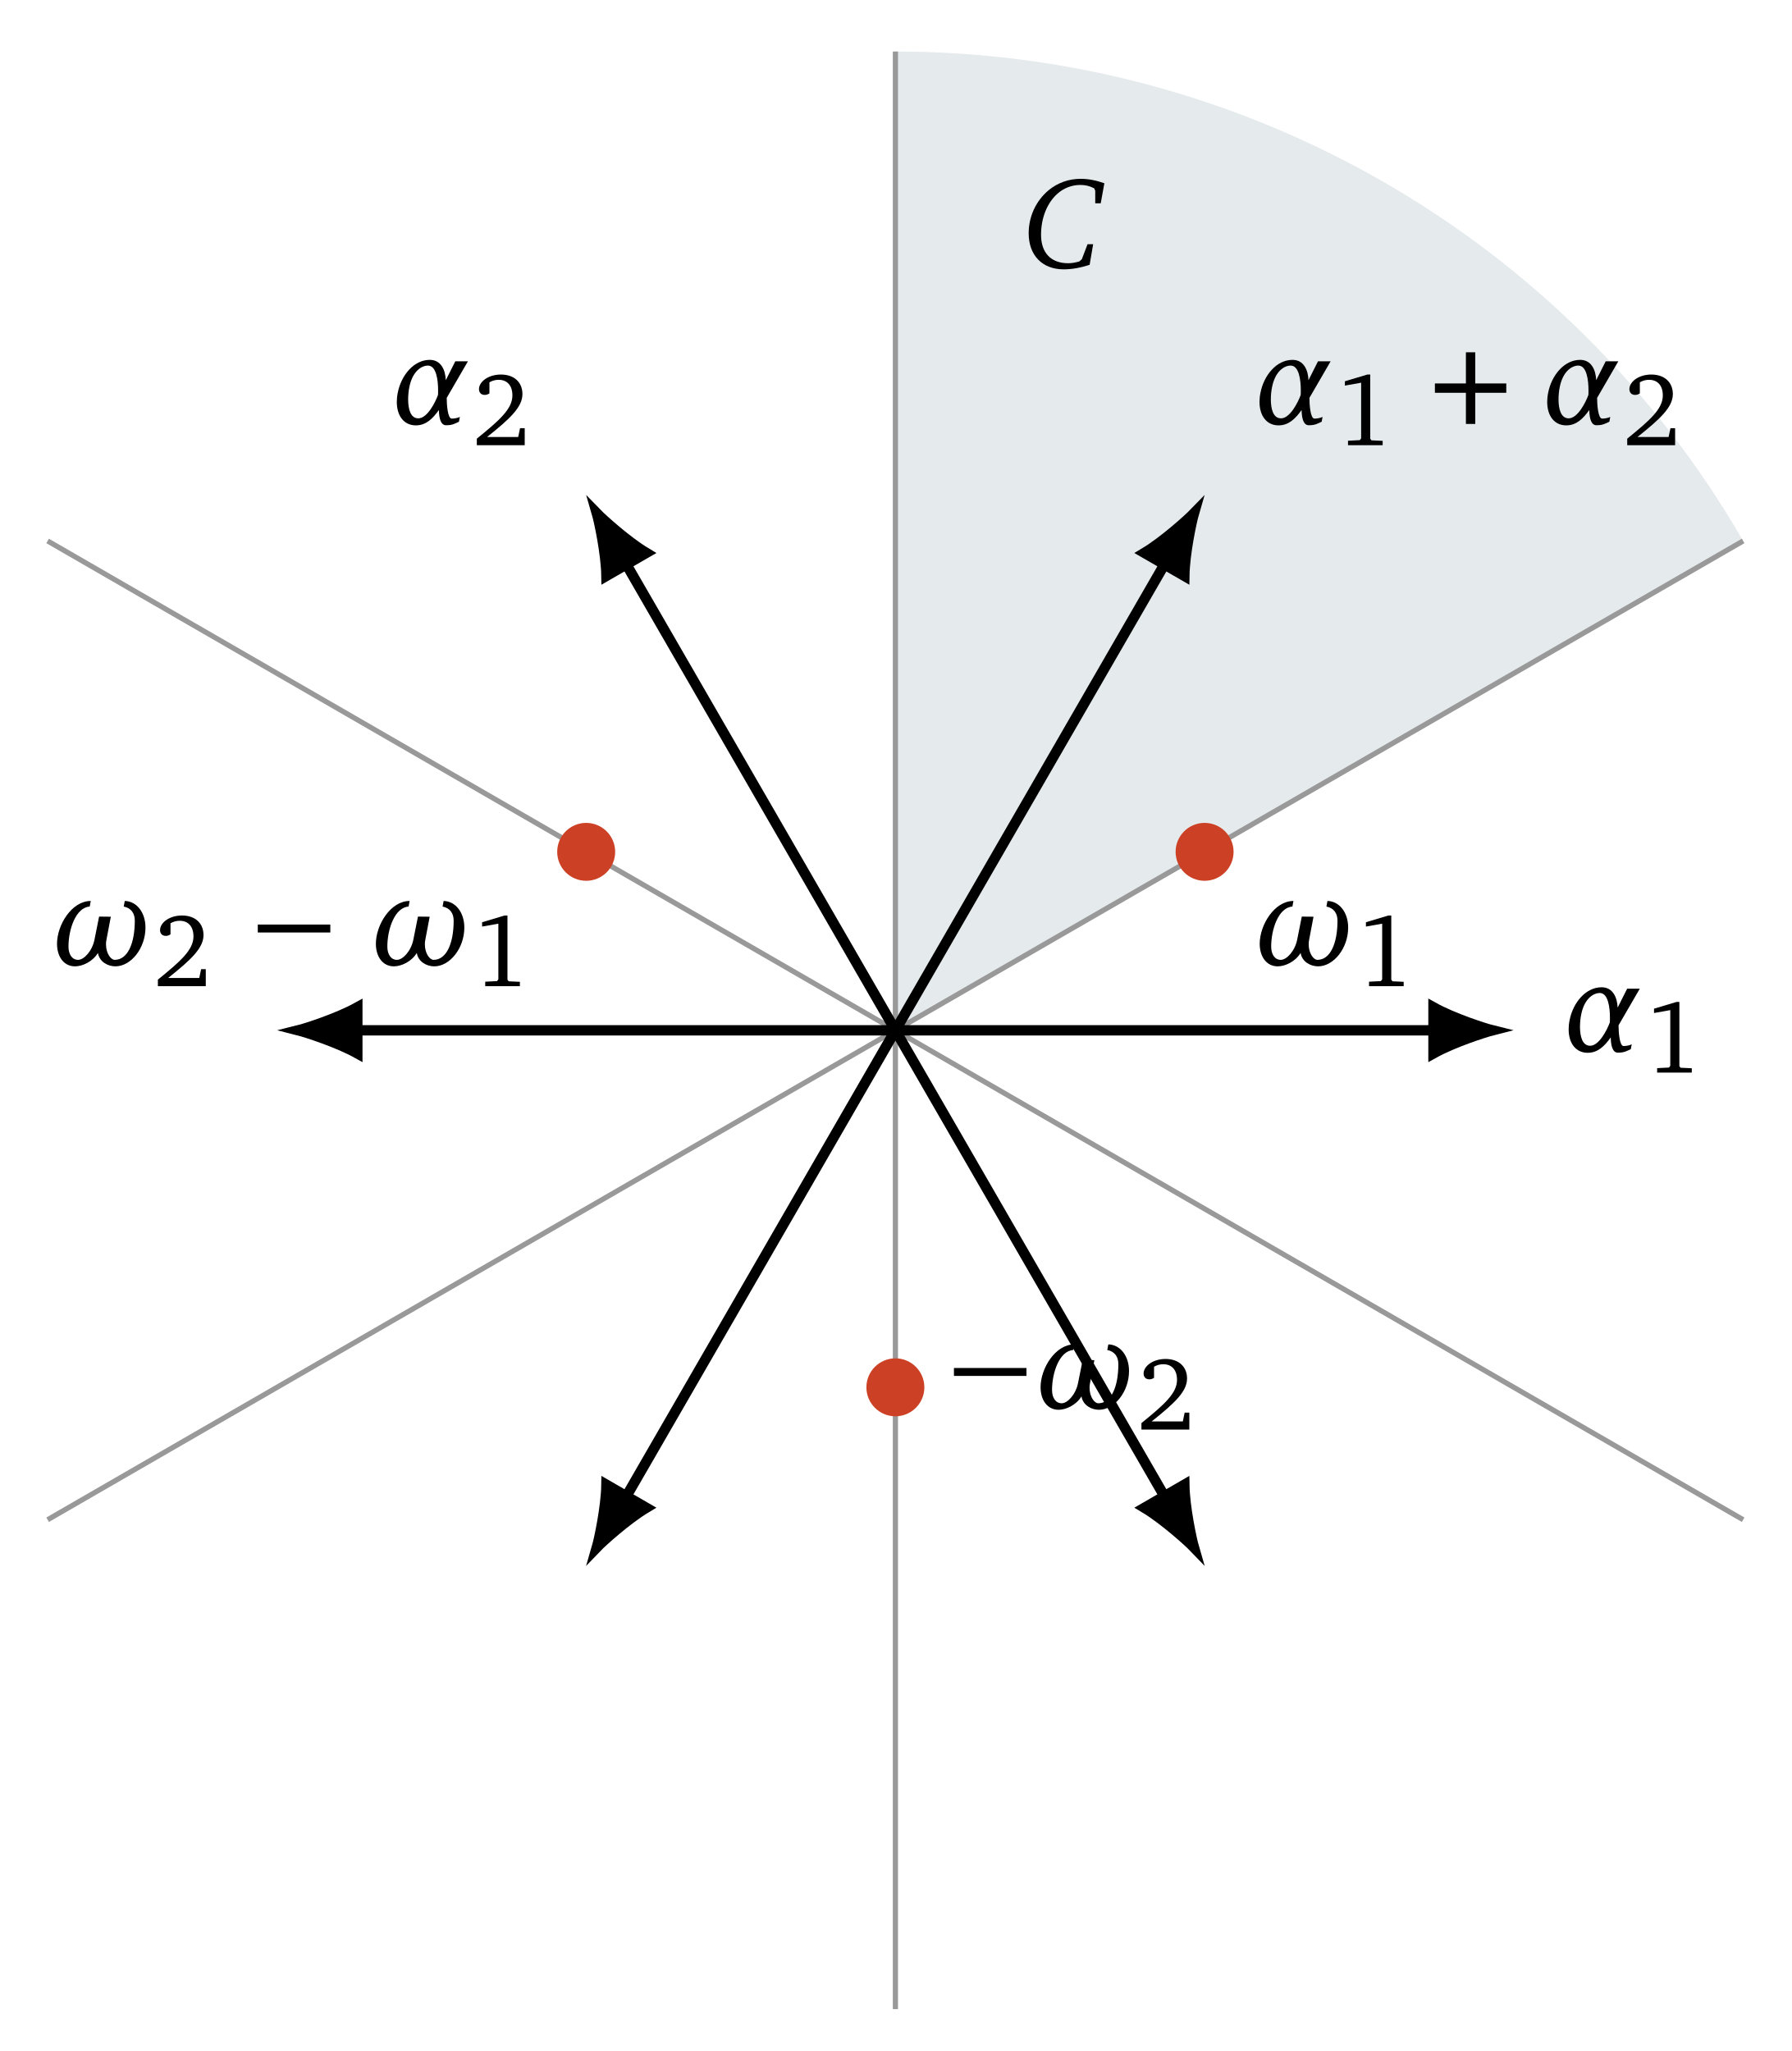
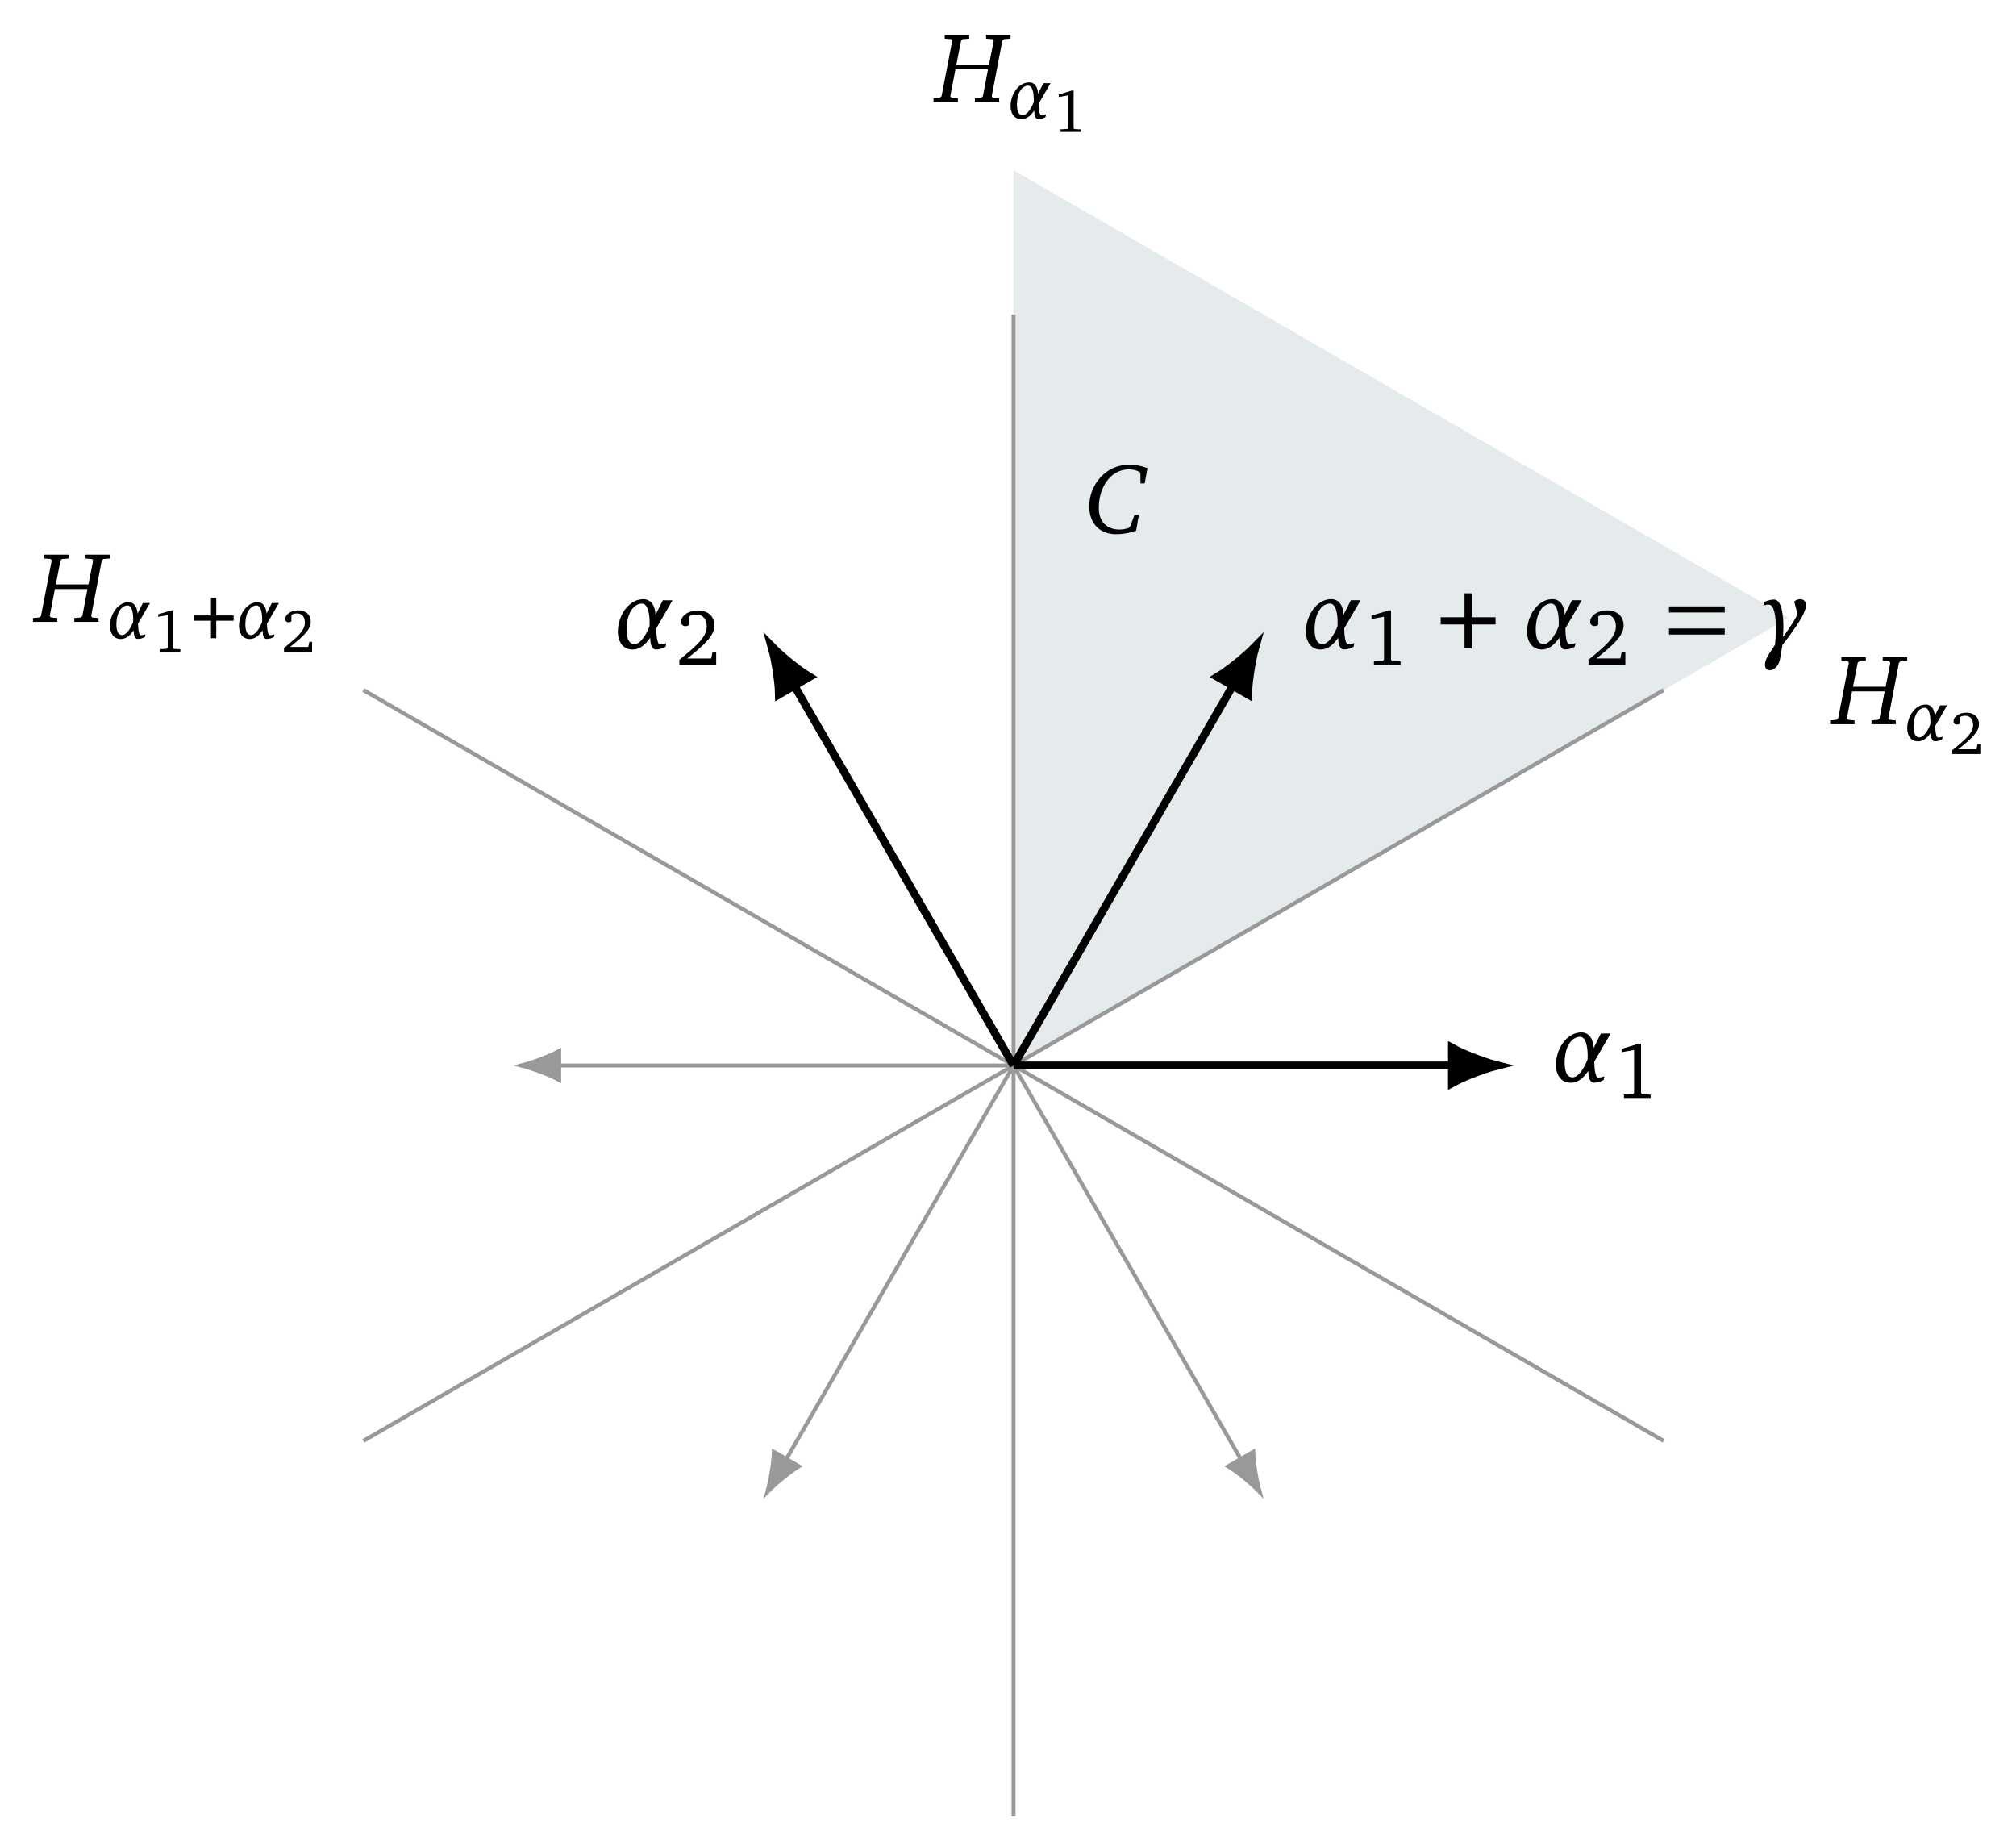
- <svg xmlns="http://www.w3.org/2000/svg" version="1.1" width="138pt" height="158pt" viewBox="0 -158 138 158">
+ <svg xmlns="http://www.w3.org/2000/svg" version="1.1" width="202pt" height="185pt" viewBox="0 -185 202 185">
  <g id="page1">
    <g transform="scale(1 -1)">
-       <path d="M68.969 78.629L134.266 116.328C120.801 139.656 95.902 154.031 68.969 154.031Z" fill="#e5eaed" />
-       <g stroke="#999" fill="none" stroke-width=".399" stroke-miterlimit="10">
-         <path d="M3.668 40.926L134.266 116.328" />
-         <path d="M68.969 3.227V154.031" />
-         <path d="M134.266 40.926L3.668 116.328" />
-       </g>
-       <path d="M68.969 78.629H110.414" stroke="#000" fill="none" stroke-width=".797" stroke-miterlimit="10" />
-       <path d="M114.945 78.629C114.39 78.766 111.941 79.547 110.414 80.398V76.855C111.941 77.707 114.39 78.488 114.945 78.629Z" />
-       <path d="M114.945 78.629C114.39 78.766 111.941 79.547 110.414 80.398V76.855C111.941 77.707 114.39 78.488 114.945 78.629Z" stroke="#000" fill="none" stroke-width=".797" stroke-miterlimit="10" />
-       <path d="M68.969 78.629L89.691 114.519" stroke="#000" fill="none" stroke-width=".797" stroke-miterlimit="10" />
-       <path d="M91.957 118.445C91.559 118.035 89.656 116.305 88.156 115.406L91.223 113.637C91.25 115.387 91.797 117.895 91.957 118.445Z" />
-       <path d="M91.957 118.445C91.559 118.035 89.656 116.305 88.156 115.406L91.223 113.637C91.25 115.387 91.797 117.895 91.957 118.445Z" stroke="#000" fill="none" stroke-width=".797" stroke-miterlimit="10" />
-       <path d="M68.969 78.629L48.246 114.519" stroke="#000" fill="none" stroke-width=".797" stroke-miterlimit="10" />
-       <path d="M45.977 118.445C46.137 117.895 46.684 115.387 46.711 113.637L49.777 115.406C48.277 116.305 46.375 118.035 45.977 118.445Z" />
-       <path d="M45.977 118.445C46.137 117.895 46.684 115.387 46.711 113.637L49.777 115.406C48.277 116.305 46.375 118.035 45.977 118.445Z" stroke="#000" fill="none" stroke-width=".797" stroke-miterlimit="10" />
-       <path d="M68.969 78.629H27.523" stroke="#000" fill="none" stroke-width=".797" stroke-miterlimit="10" />
-       <path d="M22.988 78.629C23.543 78.488 25.992 77.707 27.523 76.855V80.398C25.992 79.547 23.543 78.766 22.988 78.629Z" />
-       <path d="M22.988 78.629C23.543 78.488 25.992 77.707 27.523 76.855V80.398C25.992 79.547 23.543 78.766 22.988 78.629Z" stroke="#000" fill="none" stroke-width=".797" stroke-miterlimit="10" />
-       <path d="M68.969 78.629L48.246 42.734" stroke="#000" fill="none" stroke-width=".797" stroke-miterlimit="10" />
-       <path d="M45.977 38.809C46.375 39.223 48.277 40.949 49.777 41.848L46.711 43.621C46.684 41.871 46.137 39.359 45.977 38.809Z" />
-       <path d="M45.977 38.809C46.375 39.223 48.277 40.949 49.777 41.848L46.711 43.621C46.684 41.871 46.137 39.359 45.977 38.809Z" stroke="#000" fill="none" stroke-width=".797" stroke-miterlimit="10" />
-       <path d="M68.969 78.629L89.691 42.734" stroke="#000" fill="none" stroke-width=".797" stroke-miterlimit="10" />
-       <path d="M91.957 38.809C91.797 39.359 91.25 41.871 91.223 43.621L88.156 41.848C89.656 40.949 91.559 39.223 91.957 38.809Z" />
-       <path d="M91.957 38.809C91.797 39.359 91.25 41.871 91.223 43.621L88.156 41.848C89.656 40.949 91.559 39.223 91.957 38.809Z" stroke="#000" fill="none" stroke-width=".797" stroke-miterlimit="10" />
-       <path d="M125.05 77.419C124.739 77.429 124.669 78.523 124.669 79.015L126.304 81.834H125.331L124.598 80.379C124.568 81.152 124.237 81.945 123.364 81.945C122.14 81.945 121.157 80.761 120.896 79.396C120.846 79.155 120.825 78.924 120.825 78.704C120.825 77.62 121.387 76.897 122.291 76.897C123.073 76.897 123.585 77.409 124.067 78.082C124.077 77.399 124.227 76.907 124.618 76.907H124.628C125.12 76.907 125.301 77.038 125.612 77.178L125.682 77.55C125.502 77.459 125.251 77.419 125.05 77.419ZM123.996 79.236C123.786 78.663 123.173 77.439 122.481 77.439C121.869 77.439 121.698 78.182 121.698 78.904C121.698 79.246 121.738 79.587 121.789 79.837C122.03 81.062 122.722 81.503 123.224 81.503C123.866 81.503 124.006 80.399 124.006 79.587C124.006 79.456 124.006 79.346 123.996 79.236Z" />
-       <path d="M129.131 80.814L127.402 80.296V79.961L128.653 80.185V75.898L128.557 75.762L127.641 75.714V75.372H130.31V75.706L129.45 75.746L129.354 75.866V80.814H129.131Z" />
-       <path d="M34.789 125.753C34.478 125.763 34.408 126.856 34.408 127.348L36.043 130.168H35.07L34.337 128.713C34.307 129.485 33.976 130.278 33.103 130.278C31.879 130.278 30.896 129.094 30.635 127.729C30.585 127.488 30.564 127.258 30.564 127.037C30.564 125.953 31.126 125.231 32.03 125.231C32.812 125.231 33.324 125.742 33.806 126.415C33.816 125.732 33.966 125.241 34.357 125.241H34.367C34.859 125.241 35.04 125.371 35.351 125.512L35.421 125.883C35.241 125.793 34.99 125.753 34.789 125.753ZM33.735 127.569C33.525 126.997 32.912 125.773 32.22 125.773C31.608 125.773 31.437 126.515 31.437 127.238C31.437 127.579 31.477 127.92 31.528 128.171C31.769 129.395 32.461 129.837 32.963 129.837C33.605 129.837 33.745 128.733 33.745 127.92C33.745 127.789 33.745 127.679 33.735 127.569Z" />
-       <path d="M37.515 124.334C39.277 125.737 40.241 126.637 40.241 127.641C40.241 128.542 39.611 129.147 38.583 129.147C37.595 129.147 36.894 128.582 36.894 128.024C36.894 127.753 37.061 127.577 37.34 127.577C37.468 127.577 37.587 127.617 37.699 127.697V128.55C37.938 128.685 38.169 128.741 38.408 128.741C39.069 128.741 39.468 128.295 39.468 127.538C39.468 126.494 38.472 125.625 36.727 124.207V123.705H40.416V125.012H40.057L39.914 124.334H37.515Z" />
-       <path d="M101.239 125.753C100.928 125.763 100.858 126.856 100.858 127.348L102.493 130.168H101.52L100.787 128.713C100.757 129.485 100.426 130.278 99.553 130.278C98.329 130.278 97.346 129.094 97.085 127.729C97.035 127.488 97.014 127.258 97.014 127.037C97.014 125.953 97.576 125.231 98.48 125.231C99.262 125.231 99.774 125.742 100.256 126.415C100.266 125.732 100.416 125.241 100.807 125.241H100.817C101.309 125.241 101.49 125.371 101.801 125.512L101.871 125.883C101.691 125.793 101.44 125.753 101.239 125.753ZM100.185 127.569C99.975 126.997 99.362 125.773 98.67 125.773C98.058 125.773 97.887 126.515 97.887 127.238C97.887 127.579 97.927 127.92 97.978 128.171C98.219 129.395 98.911 129.837 99.413 129.837C100.055 129.837 100.195 128.733 100.195 127.92C100.195 127.789 100.195 127.679 100.185 127.569Z" />
-       <path d="M105.32 129.147L103.591 128.629V128.295L104.842 128.518V124.231L104.746 124.095L103.83 124.047V123.705H106.5V124.04L105.639 124.079L105.543 124.199V129.147H105.32Z" />
-       <path d="M112.912 128.461H110.523V127.741H112.912V125.341H113.632V127.741H116.021V128.461H113.632V130.861H112.912V128.461Z" />
-       <path d="M123.398 125.753C123.087 125.763 123.017 126.856 123.017 127.348L124.652 130.168H123.679L122.946 128.713C122.916 129.485 122.585 130.278 121.712 130.278C120.488 130.278 119.505 129.094 119.244 127.729C119.194 127.488 119.173 127.258 119.173 127.037C119.173 125.953 119.735 125.231 120.639 125.231C121.421 125.231 121.933 125.742 122.415 126.415C122.425 125.732 122.575 125.241 122.966 125.241H122.976C123.468 125.241 123.649 125.371 123.96 125.512L124.03 125.883C123.85 125.793 123.599 125.753 123.398 125.753ZM122.344 127.569C122.134 126.997 121.521 125.773 120.829 125.773C120.217 125.773 120.046 126.515 120.046 127.238C120.046 127.579 120.086 127.92 120.137 128.171C120.378 129.395 121.07 129.837 121.572 129.837C122.214 129.837 122.354 128.733 122.354 127.92C122.354 127.789 122.354 127.679 122.344 127.569Z" />
-       <path d="M126.125 124.334C127.887 125.737 128.851 126.637 128.851 127.641C128.851 128.542 128.221 129.147 127.193 129.147C126.205 129.147 125.504 128.582 125.504 128.024C125.504 127.753 125.671 127.577 125.95 127.577C126.078 127.577 126.197 127.617 126.309 127.697V128.55C126.548 128.685 126.779 128.741 127.018 128.741C127.68 128.741 128.078 128.295 128.078 127.538C128.078 126.494 127.082 125.625 125.337 124.207V123.705H129.026V125.012H128.667L128.524 124.334H126.125Z" />
-       <path d="M85.064 143.884C84.411 144.114 83.809 144.225 83.247 144.225C82.324 144.225 81.481 143.924 80.789 143.362C79.805 142.549 79.234 141.335 79.234 140.03C79.234 138.334 80.277 137.251 81.933 137.251C82.555 137.251 83.237 137.371 83.929 137.602L84.2 139.187H83.769L83.328 138.033L83.137 137.863C82.846 137.772 82.555 137.722 82.274 137.722C80.949 137.722 80.187 138.525 80.187 139.91C80.187 141.224 80.658 142.368 81.441 143.071C81.933 143.512 82.555 143.753 83.217 143.753C83.589 143.753 83.939 143.673 84.281 143.492L84.361 143.301V142.338H84.783L85.064 143.884Z" />
-       <g fill="#cc4125">
-         <path d="M95.016 92.379C95.016 93.609 94.016 94.609 92.785 94.609C91.551 94.609 90.551 93.609 90.551 92.379C90.551 91.144 91.551 90.148 92.785 90.148C94.016 90.148 95.016 91.144 95.016 92.379Z" />
-         <path d="M47.383 92.379C47.383 93.609 46.383 94.609 45.148 94.609C43.918 94.609 42.918 93.609 42.918 92.379C42.918 91.144 43.918 90.148 45.148 90.148C46.383 90.148 47.383 91.144 47.383 92.379Z" />
-         <path d="M71.199 51.125C71.199 52.359 70.199 53.359 68.969 53.359C67.734 53.359 66.734 52.359 66.734 51.125C66.734 49.895 67.734 48.895 68.969 48.895C70.199 48.895 71.199 49.895 71.199 51.125Z" />
-       </g>
-       <path d="M102.167 88.163C102.739 88.052 103.02 87.641 103.02 87.079C103.02 85.323 102.468 84.058 101.474 84.058C101.173 84.058 100.802 84.56 100.802 85.252C100.802 85.373 100.812 85.503 100.842 85.634C100.842 85.634 101.093 86.948 101.173 87.38C101.073 87.38 100.541 87.39 100.27 87.39C100.18 86.928 99.919 85.634 99.919 85.634C99.748 84.741 99.106 84.058 98.655 84.058C98.183 84.058 97.912 84.49 97.912 85.082C97.912 86.406 98.474 88.092 99.548 88.163C99.568 88.213 99.608 88.554 99.628 88.594C98.163 88.594 97.029 86.748 97.029 85.293C97.029 84.309 97.551 83.557 98.414 83.557C98.976 83.557 99.769 83.908 100.18 84.59C100.29 83.908 100.942 83.557 101.525 83.557C102.719 83.557 103.842 84.941 103.842 86.547C103.842 87.701 103.17 88.574 102.247 88.594C102.237 88.554 102.177 88.203 102.167 88.163Z" />
-       <path d="M106.94 87.474L105.211 86.955V86.621L106.462 86.844V82.557L106.366 82.421L105.45 82.374V82.031H108.119V82.366L107.259 82.405L107.163 82.525V87.474H106.94Z" />
-       <path d="M9.53 88.163C10.102 88.052 10.383 87.641 10.383 87.079C10.383 85.323 9.831 84.058 8.837 84.058C8.536 84.058 8.165 84.56 8.165 85.252C8.165 85.373 8.175 85.503 8.205 85.634C8.205 85.634 8.456 86.948 8.536 87.38C8.436 87.38 7.904 87.39 7.633 87.39C7.543 86.928 7.282 85.634 7.282 85.634C7.111 84.741 6.469 84.058 6.018 84.058C5.546 84.058 5.275 84.49 5.275 85.082C5.275 86.406 5.837 88.092 6.911 88.163C6.931 88.213 6.971 88.554 6.991 88.594C5.526 88.594 4.392 86.748 4.392 85.293C4.392 84.309 4.914 83.557 5.777 83.557C6.339 83.557 7.132 83.908 7.543 84.59C7.653 83.908 8.305 83.557 8.888 83.557C10.082 83.557 11.205 84.941 11.205 86.547C11.205 87.701 10.533 88.574 9.61 88.594C9.6 88.554 9.54 88.203 9.53 88.163Z" />
-       <path d="M12.949 82.66C14.711 84.063 15.675 84.963 15.675 85.967C15.675 86.868 15.045 87.474 14.017 87.474C13.029 87.474 12.328 86.908 12.328 86.35C12.328 86.079 12.495 85.903 12.774 85.903C12.902 85.903 13.021 85.944 13.133 86.023V86.876C13.372 87.011 13.603 87.067 13.842 87.067C14.503 87.067 14.902 86.621 14.902 85.864C14.902 84.82 13.906 83.951 12.161 82.533V82.031H15.85V83.338H15.491L15.348 82.66H12.949Z" />
-       <path d="M25.442 86.165V86.776H19.856V86.165H25.442Z" />
-       <path d="M34.09 88.163C34.662 88.052 34.943 87.641 34.943 87.079C34.943 85.323 34.391 84.058 33.397 84.058C33.096 84.058 32.725 84.56 32.725 85.252C32.725 85.373 32.735 85.503 32.765 85.634C32.765 85.634 33.016 86.948 33.096 87.38C32.996 87.38 32.464 87.39 32.193 87.39C32.103 86.928 31.842 85.634 31.842 85.634C31.671 84.741 31.029 84.058 30.578 84.058C30.106 84.058 29.835 84.49 29.835 85.082C29.835 86.406 30.397 88.092 31.471 88.163C31.491 88.213 31.531 88.554 31.551 88.594C30.086 88.594 28.952 86.748 28.952 85.293C28.952 84.309 29.474 83.557 30.337 83.557C30.899 83.557 31.692 83.908 32.103 84.59C32.213 83.908 32.865 83.557 33.448 83.557C34.642 83.557 35.765 84.941 35.765 86.547C35.765 87.701 35.093 88.574 34.17 88.594C34.16 88.554 34.1 88.203 34.09 88.163Z" />
-       <path d="M38.864 87.474L37.135 86.955V86.621L38.386 86.844V82.557L38.29 82.421L37.374 82.374V82.031H40.044V82.366L39.183 82.405L39.087 82.525V87.474H38.864Z" />
-       <path d="M79.064 52.005V52.616H73.478V52.005H79.064Z" />
-       <path d="M85.288 54.002C85.86 53.892 86.141 53.481 86.141 52.919C86.141 51.162 85.589 49.898 84.595 49.898C84.294 49.898 83.923 50.4 83.923 51.092C83.923 51.213 83.933 51.343 83.963 51.474C83.963 51.474 84.214 52.788 84.294 53.22C84.194 53.22 83.662 53.23 83.391 53.23C83.301 52.768 83.04 51.474 83.04 51.474C82.869 50.581 82.227 49.898 81.776 49.898C81.304 49.898 81.033 50.33 81.033 50.922C81.033 52.246 81.595 53.932 82.669 54.002C82.689 54.052 82.729 54.394 82.749 54.434C81.284 54.434 80.15 52.587 80.15 51.132C80.15 50.149 80.672 49.397 81.535 49.397C82.097 49.397 82.89 49.748 83.301 50.43C83.411 49.748 84.063 49.397 84.646 49.397C85.84 49.397 86.963 50.781 86.963 52.387C86.963 53.541 86.291 54.414 85.368 54.434C85.358 54.394 85.298 54.042 85.288 54.002Z" />
-       <path d="M88.707 48.499C90.469 49.902 91.433 50.802 91.433 51.806C91.433 52.707 90.803 53.312 89.775 53.312C88.787 53.312 88.086 52.746 88.086 52.189C88.086 51.918 88.253 51.742 88.532 51.742C88.66 51.742 88.779 51.782 88.891 51.862V52.715C89.13 52.85 89.361 52.906 89.6 52.906C90.262 52.906 90.66 52.46 90.66 51.703C90.66 50.659 89.664 49.79 87.919 48.372V47.87H91.608V49.177H91.249L91.106 48.499H88.707Z" />
+       <path d="M101.555 78.258L179.227 123.102L101.555 167.945Z" fill="#e5eaed" />
+       <path d="M36.41 40.648L166.699 115.871M101.555 3.039V153.48M166.699 40.648L36.41 115.871" stroke="#999" fill="none" stroke-width=".399" stroke-miterlimit="10" />
+       <path d="M101.555 78.258H56.027" stroke="#999" fill="none" stroke-width=".399" stroke-miterlimit="10" />
+       <path d="M52.266 78.258C52.727 78.144 54.758 77.508 56.027 76.812V79.707C54.758 79.012 52.727 78.371 52.266 78.258Z" fill="#999" />
+       <path d="M52.266 78.258C52.727 78.144 54.758 77.508 56.027 76.812V79.707C54.758 79.012 52.727 78.371 52.266 78.258Z" stroke="#999" fill="none" stroke-width=".399" stroke-miterlimit="10" />
+       <path d="M101.555 78.258L124.32 38.832" stroke="#999" fill="none" stroke-width=".399" stroke-miterlimit="10" />
+       <path d="M126.199 35.574C126.066 36.031 125.606 38.109 125.57 39.555L123.066 38.109C124.305 37.355 125.871 35.918 126.199 35.574Z" fill="#999" />
+       <path d="M126.199 35.574C126.066 36.031 125.606 38.109 125.57 39.555L123.066 38.109C124.305 37.355 125.871 35.918 126.199 35.574Z" stroke="#999" fill="none" stroke-width=".399" stroke-miterlimit="10" />
+       <path d="M101.555 78.258L78.793 38.832" stroke="#999" fill="none" stroke-width=".399" stroke-miterlimit="10" />
+       <path d="M76.91 35.574C77.238 35.918 78.809 37.355 80.043 38.109L77.539 39.555C77.508 38.109 77.043 36.031 76.91 35.574Z" fill="#999" />
+       <path d="M76.91 35.574C77.238 35.918 78.809 37.355 80.043 38.109L77.539 39.555C77.508 38.109 77.043 36.031 76.91 35.574Z" stroke="#999" fill="none" stroke-width=".399" stroke-miterlimit="10" />
+       <path d="M101.555 78.258H145.488" stroke="#000" fill="none" stroke-width=".797" stroke-miterlimit="10" />
+       <path d="M150.024 78.258C149.465 78.398 147.02 79.18 145.489 80.031V76.488C147.02 77.34 149.465 78.121 150.024 78.258Z" />
+       <path d="M150.024 78.258C149.465 78.398 147.02 79.18 145.489 80.031V76.488C147.02 77.34 149.465 78.121 150.024 78.258Z" stroke="#000" fill="none" stroke-width=".797" stroke-miterlimit="10" />
+       <path d="M101.555 78.258L79.59 116.309" stroke="#000" fill="none" stroke-width=".797" stroke-miterlimit="10" />
+       <path d="M77.32 120.235C77.481 119.684 78.027 117.172 78.055 115.422L81.121 117.192C79.621 118.09 77.719 119.821 77.32 120.235Z" />
+       <path d="M77.32 120.235C77.481 119.684 78.027 117.172 78.055 115.422L81.121 117.192C79.621 118.09 77.719 119.821 77.32 120.235Z" stroke="#000" fill="none" stroke-width=".797" stroke-miterlimit="10" />
+       <path d="M101.555 78.258L123.523 116.309" stroke="#000" fill="none" stroke-width=".797" stroke-miterlimit="10" />
+       <path d="M125.789 120.235C125.391 119.821 123.488 118.09 121.988 117.192L125.055 115.422C125.082 117.172 125.629 119.684 125.789 120.235Z" />
+       <path d="M125.789 120.235C125.391 119.821 123.488 118.09 121.988 117.192L125.055 115.422C125.082 117.172 125.629 119.684 125.789 120.235Z" stroke="#000" fill="none" stroke-width=".797" stroke-miterlimit="10" />
+       <path d="M160.127 77.05C159.816 77.06 159.746 78.154 159.746 78.646L161.381 81.466H160.408L159.675 80.01C159.645 80.783 159.314 81.576 158.441 81.576C157.217 81.576 156.233 80.392 155.973 79.027C155.923 78.786 155.902 78.555 155.902 78.335C155.902 77.251 156.464 76.529 157.368 76.529C158.15 76.529 158.662 77.04 159.143 77.713C159.153 77.03 159.304 76.539 159.695 76.539H159.705C160.197 76.539 160.378 76.669 160.689 76.81L160.759 77.181C160.578 77.09 160.328 77.05 160.127 77.05ZM159.073 78.867C158.863 78.295 158.25 77.07 157.558 77.07C156.946 77.07 156.775 77.813 156.775 78.535C156.775 78.877 156.815 79.218 156.866 79.469C157.107 80.693 157.799 81.135 158.301 81.135C158.943 81.135 159.083 80.031 159.083 79.218C159.083 79.087 159.083 78.977 159.073 78.867Z" />
+       <path d="M164.208 80.445L162.479 79.927V79.593L163.73 79.816V75.529L163.634 75.393L162.718 75.345V75.003H165.388V75.338L164.527 75.377L164.431 75.497V80.445H164.208Z" />
+       <path d="M66.133 120.448C65.822 120.458 65.752 121.551 65.752 122.043L67.387 124.863H66.414L65.681 123.408C65.651 124.18 65.32 124.973 64.447 124.973C63.223 124.973 62.24 123.789 61.979 122.424C61.929 122.183 61.908 121.953 61.908 121.732C61.908 120.648 62.47 119.926 63.374 119.926C64.156 119.926 64.668 120.437 65.15 121.11C65.16 120.427 65.31 119.936 65.701 119.936H65.711C66.203 119.936 66.384 120.066 66.695 120.207L66.765 120.578C66.585 120.488 66.334 120.448 66.133 120.448ZM65.079 122.264C64.869 121.692 64.256 120.468 63.564 120.468C62.952 120.468 62.781 121.21 62.781 121.933C62.781 122.274 62.821 122.615 62.872 122.866C63.113 124.09 63.805 124.532 64.307 124.532C64.949 124.532 65.089 123.428 65.089 122.615C65.089 122.484 65.089 122.374 65.079 122.264Z" />
+       <path d="M68.859 119.028C70.621 120.431 71.585 121.331 71.585 122.335C71.585 123.236 70.955 123.841 69.927 123.841C68.939 123.841 68.238 123.276 68.238 122.718C68.238 122.447 68.405 122.271 68.684 122.271C68.812 122.271 68.931 122.311 69.043 122.391V123.244C69.282 123.379 69.513 123.435 69.752 123.435C70.413 123.435 70.812 122.989 70.812 122.232C70.812 121.188 69.816 120.319 68.071 118.901V118.399H71.76V119.706H71.401L71.258 119.028H68.859Z" />
+       <path d="M135.072 120.453C134.761 120.463 134.691 121.556 134.691 122.048L136.326 124.868H135.353L134.62 123.413C134.59 124.185 134.259 124.978 133.386 124.978C132.162 124.978 131.178 123.794 130.918 122.429C130.868 122.189 130.847 121.958 130.847 121.737C130.847 120.653 131.409 119.931 132.313 119.931C133.095 119.931 133.607 120.442 134.088 121.115C134.098 120.432 134.249 119.941 134.64 119.941H134.65C135.142 119.941 135.323 120.071 135.634 120.212L135.704 120.583C135.523 120.493 135.273 120.453 135.072 120.453ZM134.018 122.269C133.808 121.697 133.195 120.473 132.503 120.473C131.891 120.473 131.72 121.215 131.72 121.938C131.72 122.279 131.76 122.62 131.811 122.871C132.052 124.095 132.744 124.537 133.246 124.537C133.888 124.537 134.028 123.433 134.028 122.62C134.028 122.489 134.028 122.379 134.018 122.269Z" />
+       <path d="M139.153 123.848L137.424 123.329V122.995L138.675 123.218V118.931L138.579 118.795L137.663 118.748V118.405H140.333V118.74L139.472 118.779L139.376 118.899V123.848H139.153Z" />
+       <path d="M146.744 123.161H144.355V122.441H146.744V120.041H147.464V122.441H149.853V123.161H147.464V125.561H146.744V123.161Z" />
+       <path d="M157.231 120.453C156.92 120.463 156.85 121.556 156.85 122.048L158.485 124.868H157.512L156.779 123.413C156.749 124.185 156.418 124.978 155.545 124.978C154.321 124.978 153.338 123.794 153.077 122.429C153.027 122.189 153.006 121.958 153.006 121.737C153.006 120.653 153.568 119.931 154.472 119.931C155.254 119.931 155.766 120.442 156.248 121.115C156.258 120.432 156.408 119.941 156.799 119.941H156.809C157.301 119.941 157.482 120.071 157.793 120.212L157.863 120.583C157.683 120.493 157.432 120.453 157.231 120.453ZM156.177 122.269C155.967 121.697 155.354 120.473 154.662 120.473C154.05 120.473 153.879 121.215 153.879 121.938C153.879 122.279 153.919 122.62 153.97 122.871C154.211 124.095 154.903 124.537 155.405 124.537C156.047 124.537 156.187 123.433 156.187 122.62C156.187 122.489 156.187 122.379 156.177 122.269Z" />
+       <path d="M159.957 119.034C161.719 120.437 162.683 121.338 162.683 122.341C162.683 123.242 162.053 123.848 161.025 123.848C160.037 123.848 159.336 123.282 159.336 122.724C159.336 122.453 159.503 122.278 159.782 122.278C159.91 122.278 160.029 122.318 160.141 122.397V123.25C160.38 123.385 160.611 123.441 160.85 123.441C161.512 123.441 161.91 122.995 161.91 122.238C161.91 121.194 160.914 120.325 159.169 118.907V118.405H162.858V119.712H162.499L162.356 119.034H159.957Z" />
+       <path d="M172.816 123.641V124.252H167.23V123.641H172.816ZM172.816 121.426V122.037H167.23V121.426H172.816Z" />
+       <path d="M177.76 124.938C177.398 124.938 177.107 124.818 176.756 124.697L176.686 124.326C176.867 124.396 177.037 124.426 177.208 124.426C177.8 124.426 177.94 123.182 177.94 122.048C177.94 121.366 177.89 120.724 177.86 120.422C177.559 119.87 176.847 119.108 176.847 118.395C176.847 118.074 177.037 117.854 177.318 117.854C177.82 117.854 178.231 118.345 178.342 118.917C178.432 119.389 178.542 120.041 178.602 120.392C178.793 120.623 179.777 121.897 180.499 123.082C180.74 123.483 180.961 124.165 180.961 124.165C180.971 124.225 180.981 124.286 180.981 124.336C180.981 124.697 180.75 124.978 180.378 124.978C180.158 124.978 179.907 124.868 179.777 124.727L180.097 123.543C180.097 123.523 180.067 123.383 179.987 123.222C179.686 122.59 178.652 121.175 178.652 121.175C178.673 121.456 178.693 121.807 178.693 122.189C178.693 123.433 178.512 124.928 177.76 124.938Z" />
+       <path d="M114.974 138.111C114.321 138.342 113.719 138.453 113.157 138.453C112.234 138.453 111.391 138.151 110.699 137.59C109.715 136.777 109.144 135.563 109.144 134.258C109.144 132.562 110.187 131.479 111.843 131.479C112.465 131.479 113.147 131.599 113.839 131.83L114.11 133.415H113.679L113.238 132.261L113.047 132.091C112.756 132 112.465 131.95 112.184 131.95C110.859 131.95 110.097 132.753 110.097 134.138C110.097 135.452 110.568 136.596 111.351 137.299C111.843 137.74 112.465 137.981 113.127 137.981C113.499 137.981 113.849 137.901 114.191 137.72L114.271 137.529V136.566H114.693L114.974 138.111Z" />
+       <path d="M94.663 181.507V181.126L95.315 181.076L95.416 180.925L94.342 175.356L94.181 175.216L93.539 175.155V174.774H95.978V175.155L95.335 175.216L95.215 175.356L95.737 178.065H98.998L98.486 175.356L98.336 175.216L97.683 175.155V174.774H100.112V175.155L99.469 175.216L99.369 175.356L100.433 180.925L100.593 181.076L101.256 181.126V181.507H98.807V181.126L99.449 181.076L99.57 180.925L99.098 178.527H95.827L96.298 180.925L96.449 181.076L97.111 181.126V181.507H94.663Z" />
+       <path d="M104.345 173.439C104.118 173.446 104.067 174.245 104.067 174.605L105.262 176.665H104.551L104.015 175.602C103.993 176.166 103.751 176.745 103.113 176.745C102.219 176.745 101.5 175.88 101.31 174.883C101.273 174.707 101.258 174.539 101.258 174.377C101.258 173.585 101.669 173.057 102.329 173.057C102.901 173.057 103.275 173.431 103.627 173.923C103.634 173.424 103.744 173.065 104.03 173.065H104.037C104.397 173.065 104.529 173.16 104.756 173.263L104.807 173.534C104.675 173.468 104.492 173.439 104.345 173.439ZM103.575 174.766C103.422 174.348 102.974 173.453 102.468 173.453C102.021 173.453 101.896 173.996 101.896 174.524C101.896 174.773 101.926 175.022 101.962 175.206C102.138 176.1 102.644 176.423 103.011 176.423C103.48 176.423 103.583 175.616 103.583 175.022C103.583 174.927 103.583 174.846 103.575 174.766Z" />
+       <path d="M107.406 175.931L106.087 175.536V175.281L107.041 175.451V172.182L106.968 172.079L106.269 172.042V171.781H108.305V172.036L107.649 172.067L107.576 172.158V175.931H107.406Z" />
+       <path d="M184.504 119.182V118.801L185.156 118.751L185.257 118.6L184.183 113.031L184.022 112.891L183.38 112.83V112.449H185.818V112.83L185.176 112.891L185.056 113.031L185.578 115.74H188.839L188.327 113.031L188.177 112.891L187.524 112.83V112.449H189.953V112.83L189.31 112.891L189.21 113.031L190.274 118.6L190.434 118.751L191.097 118.801V119.182H188.648V118.801L189.29 118.751L189.411 118.6L188.939 116.202H185.668L186.139 118.6L186.29 118.751L186.952 118.801V119.182H184.504Z" />
+       <path d="M194.187 111.114C193.96 111.121 193.909 111.92 193.909 112.28L195.104 114.34H194.393L193.857 113.277C193.835 113.841 193.593 114.42 192.955 114.42C192.061 114.42 191.342 113.555 191.152 112.558C191.115 112.382 191.1 112.214 191.1 112.052C191.1 111.26 191.511 110.732 192.171 110.732C192.743 110.732 193.117 111.106 193.469 111.598C193.476 111.099 193.586 110.74 193.872 110.74H193.88C194.239 110.74 194.371 110.835 194.598 110.938L194.649 111.209C194.517 111.143 194.334 111.114 194.187 111.114ZM193.417 112.441C193.264 112.023 192.816 111.128 192.31 111.128C191.863 111.128 191.738 111.671 191.738 112.199C191.738 112.448 191.768 112.697 191.804 112.881C191.98 113.775 192.486 114.098 192.853 114.098C193.322 114.098 193.425 113.291 193.425 112.697C193.425 112.602 193.425 112.521 193.417 112.441Z" />
+       <path d="M196.215 109.936C197.558 111.005 198.293 111.692 198.293 112.458C198.293 113.144 197.813 113.606 197.029 113.606C196.276 113.606 195.741 113.175 195.741 112.749C195.741 112.543 195.868 112.409 196.081 112.409C196.178 112.409 196.27 112.439 196.355 112.5V113.15C196.537 113.254 196.713 113.296 196.895 113.296C197.4 113.296 197.704 112.956 197.704 112.379C197.704 111.583 196.944 110.92 195.613 109.839V109.456H198.426V110.453H198.153L198.044 109.936H196.215Z" />
+       <path d="M4.425 129.431V129.05L5.077 129L5.178 128.849L4.104 123.28L3.943 123.14L3.301 123.079V122.698H5.739V123.079L5.097 123.14L4.977 123.28L5.499 125.989H8.76L8.248 123.28L8.098 123.14L7.445 123.079V122.698H9.874V123.079L9.231 123.14L9.131 123.28L10.195 128.849L10.355 129L11.018 129.05V129.431H8.569V129.05L9.211 129L9.332 128.849L8.86 126.451H5.589L6.06 128.849L6.211 129L6.873 129.05V129.431H4.425Z" />
+       <path d="M14.108 121.363C13.881 121.37 13.83 122.169 13.83 122.529L15.025 124.589H14.314L13.778 123.526C13.756 124.09 13.514 124.67 12.876 124.67C11.982 124.67 11.263 123.805 11.073 122.807C11.036 122.631 11.021 122.463 11.021 122.301C11.021 121.509 11.432 120.981 12.092 120.981C12.664 120.981 13.038 121.355 13.39 121.847C13.397 121.348 13.507 120.989 13.793 120.989H13.8C14.16 120.989 14.292 121.084 14.519 121.187L14.57 121.458C14.438 121.392 14.255 121.363 14.108 121.363ZM13.338 122.69C13.185 122.272 12.737 121.377 12.231 121.377C11.784 121.377 11.659 121.92 11.659 122.448C11.659 122.697 11.689 122.946 11.725 123.13C11.901 124.025 12.407 124.347 12.774 124.347C13.243 124.347 13.346 123.54 13.346 122.946C13.346 122.851 13.346 122.77 13.338 122.69Z" />
+       <path d="M17.169 123.855L15.85 123.46V123.205L16.804 123.375V120.106L16.731 120.003L16.032 119.966V119.705H18.068V119.96L17.412 119.991L17.339 120.082V123.855H17.169Z" />
+       <path d="M21.14 123.341H19.395V122.815H21.14V121.062H21.666V122.815H23.411V123.341H21.666V125.094H21.14V123.341Z" />
+       <path d="M27.031 121.363C26.804 121.37 26.753 122.169 26.753 122.529L27.948 124.589H27.237L26.701 123.526C26.679 124.09 26.437 124.67 25.799 124.67C24.905 124.67 24.186 123.805 23.996 122.807C23.959 122.631 23.944 122.463 23.944 122.301C23.944 121.509 24.355 120.981 25.015 120.981C25.587 120.981 25.961 121.355 26.313 121.847C26.32 121.348 26.43 120.989 26.716 120.989H26.724C27.083 120.989 27.215 121.084 27.442 121.187L27.493 121.458C27.361 121.392 27.178 121.363 27.031 121.363ZM26.261 122.69C26.108 122.272 25.66 121.377 25.154 121.377C24.707 121.377 24.582 121.92 24.582 122.448C24.582 122.697 24.612 122.946 24.648 123.13C24.824 124.025 25.33 124.347 25.697 124.347C26.166 124.347 26.269 123.54 26.269 122.946C26.269 122.851 26.269 122.77 26.261 122.69Z" />
+       <path d="M29.059 120.185C30.402 121.254 31.137 121.941 31.137 122.707C31.137 123.393 30.657 123.855 29.873 123.855C29.12 123.855 28.585 123.424 28.585 122.998C28.585 122.792 28.712 122.658 28.925 122.658C29.022 122.658 29.114 122.688 29.199 122.749V123.399C29.381 123.503 29.557 123.545 29.739 123.545C30.244 123.545 30.548 123.205 30.548 122.628C30.548 121.832 29.788 121.169 28.457 120.088V119.705H31.27V120.702H30.997L30.888 120.185H29.059Z" />
    </g>
  </g>
</svg>
